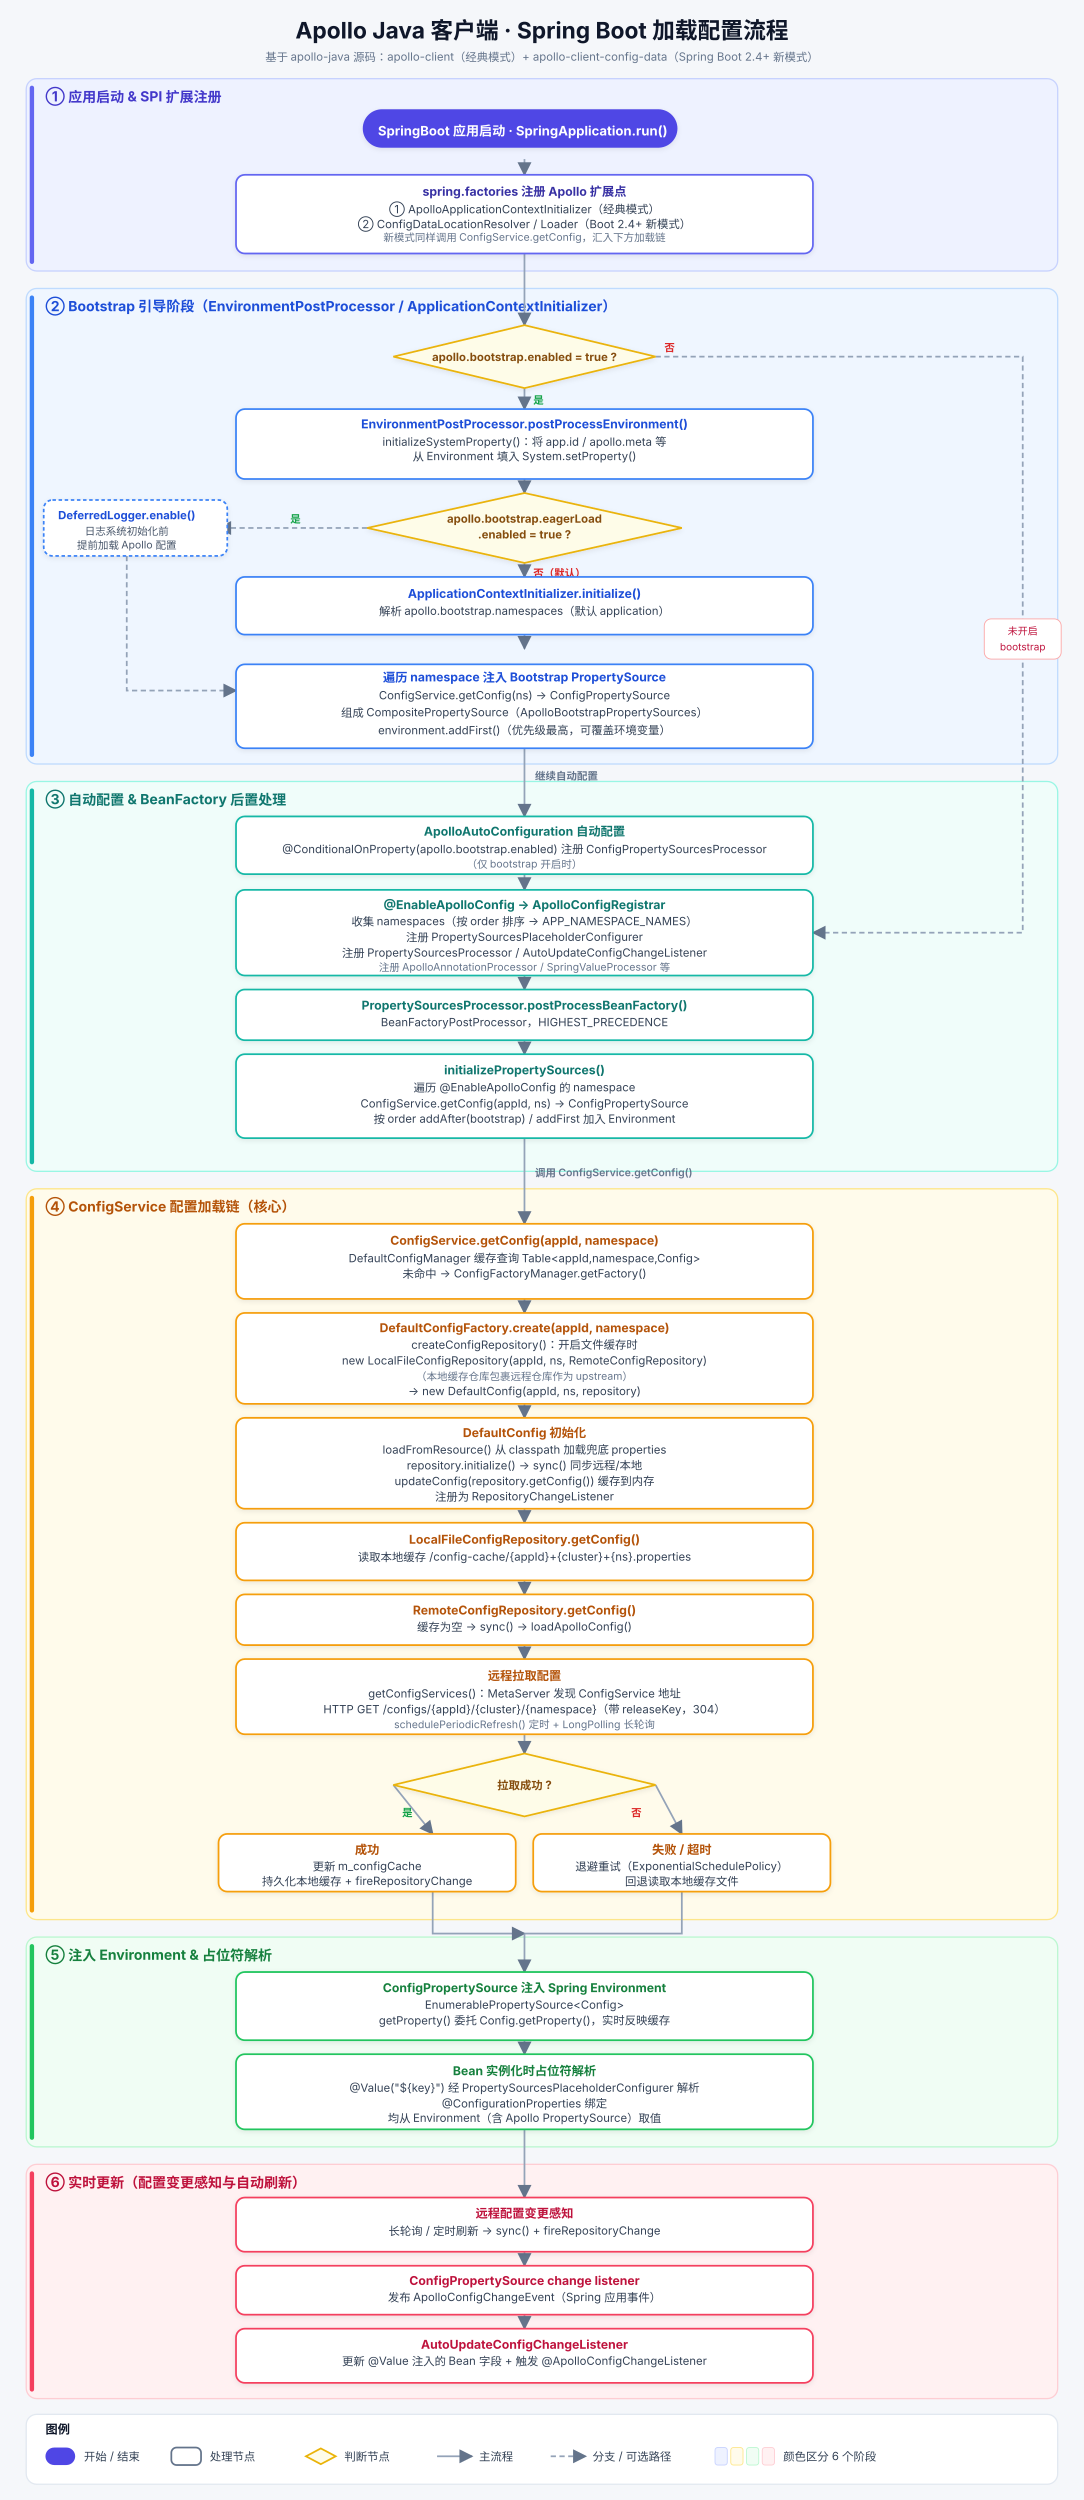
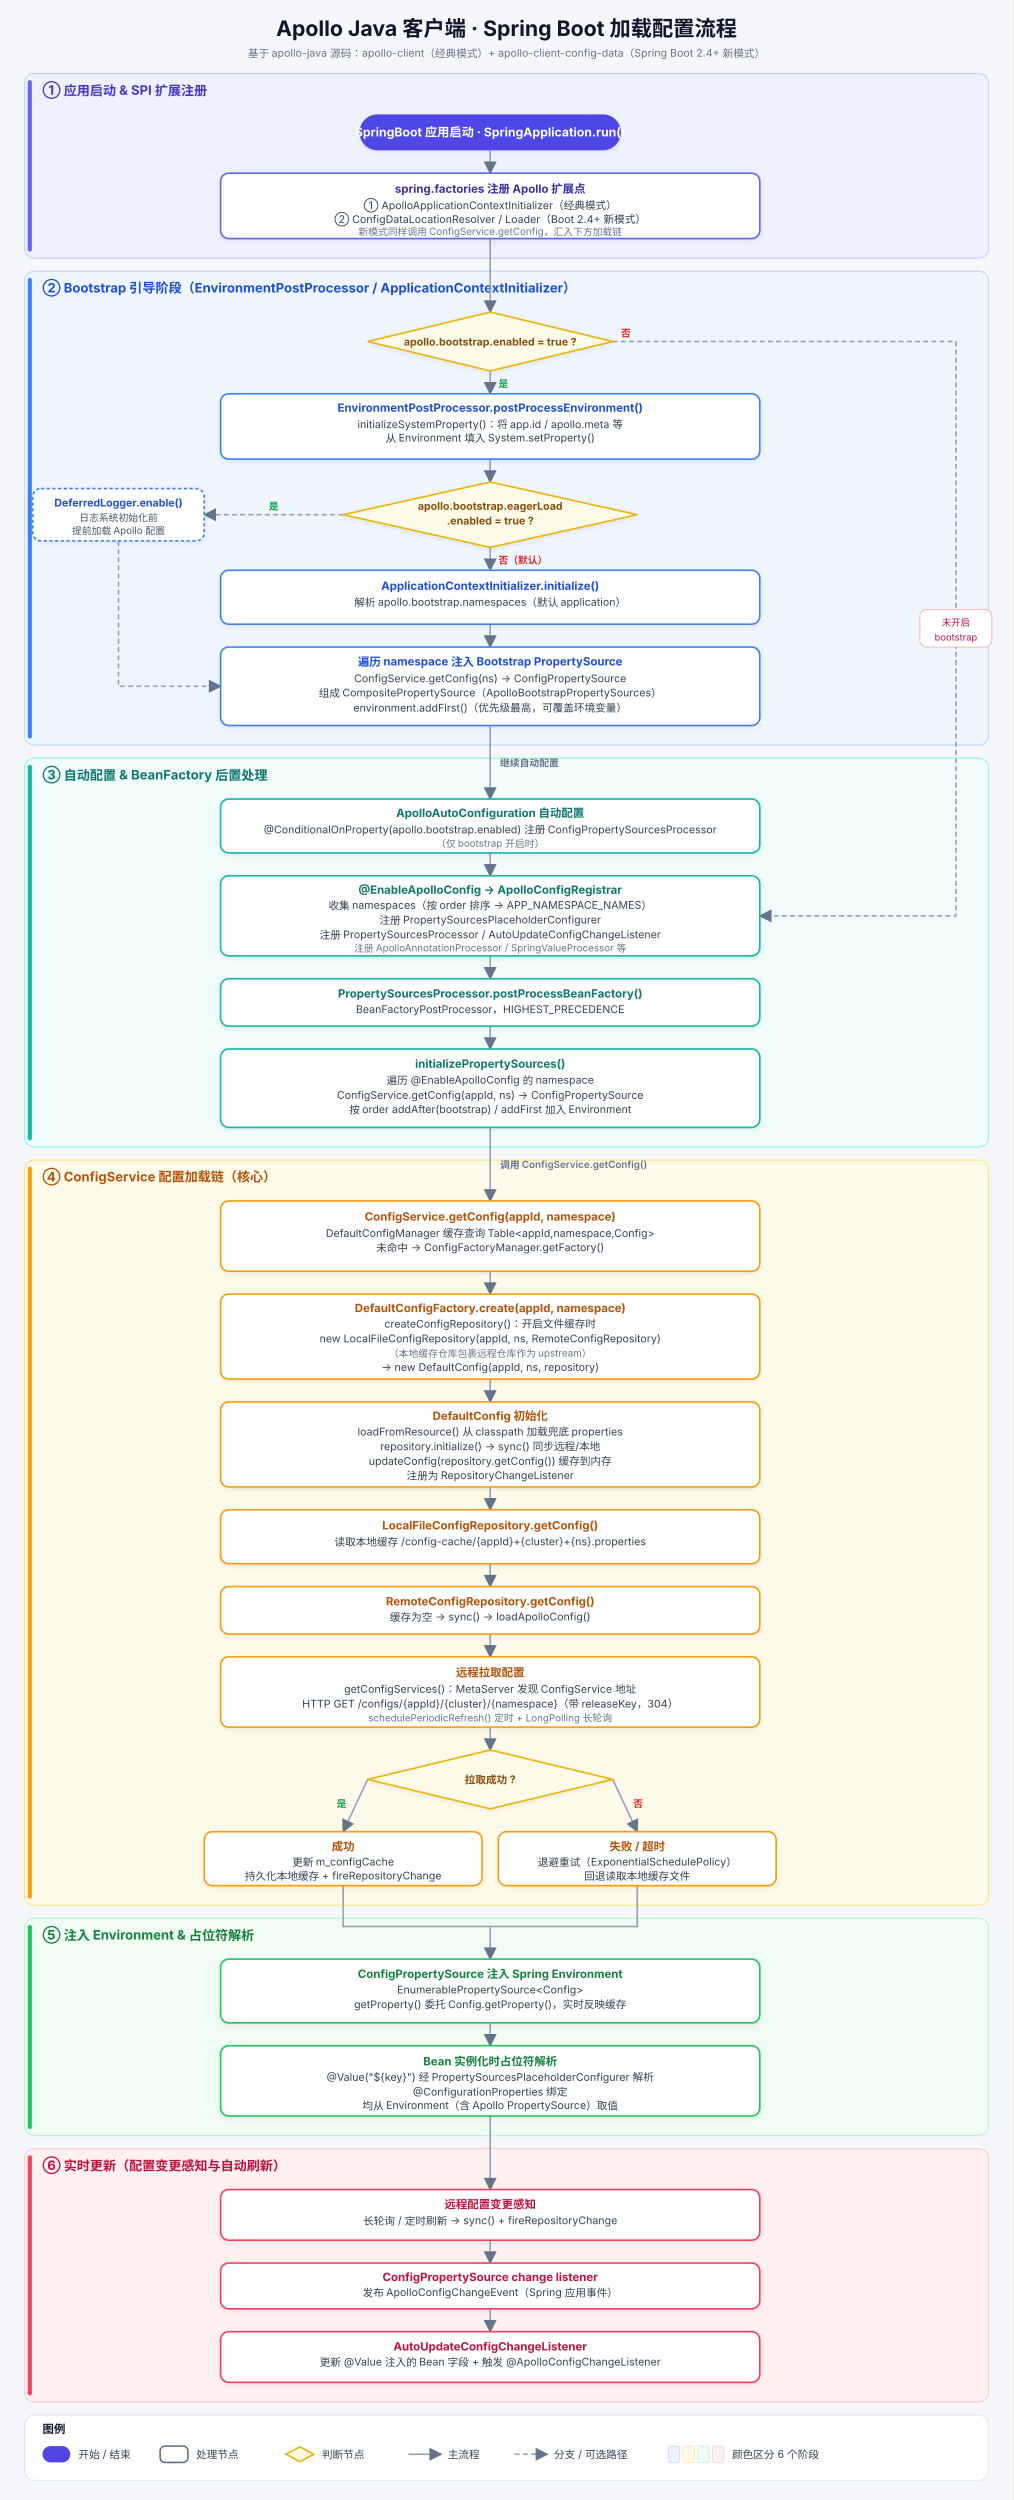
- <svg xmlns="http://www.w3.org/2000/svg" width="1240" height="2860" viewBox="0 0 1240 2860" font-family="ui-sans-serif, system-ui, -apple-system, 'PingFang SC', 'Microsoft YaHei', sans-serif">
+ <svg xmlns="http://www.w3.org/2000/svg" width="1240" height="3060" viewBox="0 0 1240 3060" font-family="ui-sans-serif, system-ui, -apple-system, 'PingFang SC', 'Microsoft YaHei', sans-serif">
  <defs>
    <marker id="arrow" viewBox="0 0 10 10" refX="9" refY="5" markerWidth="8" markerHeight="8" orient="auto-start-reverse">
      <path d="M0,0 L10,5 L0,10 z" fill="#64748b" />
    </marker>
    <filter id="shadow" x="-10%" y="-10%" width="120%" height="130%">
      <feDropShadow dx="0" dy="2" stdDeviation="3" flood-color="#0f172a" flood-opacity="0.08" />
    </filter>
  </defs>
-   <rect x="0" y="0" width="1240" height="2860" fill="#f5f7fa" />
+   <rect x="0" y="0" width="1240" height="3060" fill="#f5f7fa" />
  <text x="620" y="44" text-anchor="middle" font-size="26" font-weight="700" fill="#0f172a">Apollo Java 客户端 · Spring Boot 加载配置流程</text>
  <text x="620" y="70" text-anchor="middle" font-size="13" fill="#64748b">基于 apollo-java 源码：apollo-client（经典模式）+ apollo-client-config-data（Spring Boot 2.4+ 新模式）</text>
-   <rect x="30" y="90" width="1180" height="220" rx="12" fill="#eef2ff" stroke="#c7d2fe" stroke-width="1.5" />
-   <rect x="34" y="98" width="5" height="204" rx="2.5" fill="#6366f1" />
+   <rect x="30" y="90" width="1180" height="226" rx="12" fill="#eef2ff" stroke="#c7d2fe" stroke-width="1.5" />
+   <rect x="34" y="98" width="5" height="210" rx="2.5" fill="#6366f1" />
  <text x="52" y="116" font-size="16" font-weight="700" fill="#4338ca">① 应用启动 &amp; SPI 扩展注册</text>
-   <rect x="30" y="330" width="1180" height="544" rx="12" fill="#eff6ff" stroke="#bfdbfe" stroke-width="1.5" />
-   <rect x="34" y="338" width="5" height="528" rx="2.5" fill="#3b82f6" />
-   <text x="52" y="356" font-size="16" font-weight="700" fill="#1d4ed8">② Bootstrap 引导阶段（EnvironmentPostProcessor / ApplicationContextInitializer）</text>
-   <rect x="30" y="894" width="1180" height="446" rx="12" fill="#f0fdfa" stroke="#99f6e4" stroke-width="1.5" />
-   <rect x="34" y="902" width="5" height="430" rx="2.5" fill="#14b8a6" />
-   <text x="52" y="920" font-size="16" font-weight="700" fill="#0f766e">③ 自动配置 &amp; BeanFactory 后置处理</text>
-   <rect x="30" y="1360" width="1180" height="836" rx="12" fill="#fffbeb" stroke="#fde68a" stroke-width="1.5" />
-   <rect x="34" y="1368" width="5" height="820" rx="2.5" fill="#f59e0b" />
-   <text x="52" y="1386" font-size="16" font-weight="700" fill="#b45309">④ ConfigService 配置加载链（核心）</text>
-   <rect x="30" y="2216" width="1180" height="240" rx="12" fill="#f0fdf4" stroke="#bbf7d0" stroke-width="1.5" />
-   <rect x="34" y="2224" width="5" height="224" rx="2.5" fill="#22c55e" />
-   <text x="52" y="2242" font-size="16" font-weight="700" fill="#15803d">⑤ 注入 Environment &amp; 占位符解析</text>
-   <rect x="30" y="2476" width="1180" height="268" rx="12" fill="#fff1f2" stroke="#fecdd3" stroke-width="1.5" />
-   <rect x="34" y="2484" width="5" height="252" rx="2.5" fill="#f43f5e" />
-   <text x="52" y="2502" font-size="16" font-weight="700" fill="#be123c">⑥ 实时更新（配置变更感知与自动刷新）</text>
+   <rect x="30" y="332" width="1180" height="580" rx="12" fill="#eff6ff" stroke="#bfdbfe" stroke-width="1.5" />
+   <rect x="34" y="340" width="5" height="564" rx="2.5" fill="#3b82f6" />
+   <text x="52" y="358" font-size="16" font-weight="700" fill="#1d4ed8">② Bootstrap 引导阶段（EnvironmentPostProcessor / ApplicationContextInitializer）</text>
+   <rect x="30" y="928" width="1180" height="476" rx="12" fill="#f0fdfa" stroke="#99f6e4" stroke-width="1.5" />
+   <rect x="34" y="936" width="5" height="460" rx="2.5" fill="#14b8a6" />
+   <text x="52" y="954" font-size="16" font-weight="700" fill="#0f766e">③ 自动配置 &amp; BeanFactory 后置处理</text>
+   <rect x="30" y="1420" width="1180" height="912" rx="12" fill="#fffbeb" stroke="#fde68a" stroke-width="1.5" />
+   <rect x="34" y="1428" width="5" height="896" rx="2.5" fill="#f59e0b" />
+   <text x="52" y="1446" font-size="16" font-weight="700" fill="#b45309">④ ConfigService 配置加载链（核心）</text>
+   <rect x="30" y="2348" width="1180" height="266" rx="12" fill="#f0fdf4" stroke="#bbf7d0" stroke-width="1.5" />
+   <rect x="34" y="2356" width="5" height="250" rx="2.5" fill="#22c55e" />
+   <text x="52" y="2374" font-size="16" font-weight="700" fill="#15803d">⑤ 注入 Environment &amp; 占位符解析</text>
+   <rect x="30" y="2630" width="1180" height="310" rx="12" fill="#fff1f2" stroke="#fecdd3" stroke-width="1.5" />
+   <rect x="34" y="2638" width="5" height="294" rx="2.5" fill="#f43f5e" />
+   <text x="52" y="2656" font-size="16" font-weight="700" fill="#be123c">⑥ 实时更新（配置变更感知与自动刷新）</text>
  <g stroke="#94a3b8" stroke-width="2" fill="none">
-     <line x1="600" y1="182" x2="600" y2="200" marker-end="url(#arrow)" />
-     <line x1="600" y1="280" x2="600" y2="372" marker-end="url(#arrow)" />
-     <line x1="600" y1="444" x2="600" y2="468" marker-end="url(#arrow)" />
-     <line x1="600" y1="548" x2="600" y2="564" marker-end="url(#arrow)" />
-     <line x1="600" y1="644" x2="600" y2="660" marker-end="url(#arrow)" />
-     <line x1="600" y1="726" x2="600" y2="742" marker-end="url(#arrow)" />
-     <line x1="600" y1="838" x2="600" y2="934" marker-end="url(#arrow)" />
-     <line x1="600" y1="1000" x2="600" y2="1018" marker-end="url(#arrow)" />
-     <line x1="600" y1="1116" x2="600" y2="1132" marker-end="url(#arrow)" />
-     <line x1="600" y1="1190" x2="600" y2="1206" marker-end="url(#arrow)" />
-     <line x1="600" y1="1302" x2="600" y2="1400" marker-end="url(#arrow)" />
-     <line x1="600" y1="1486" x2="600" y2="1502" marker-end="url(#arrow)" />
-     <line x1="600" y1="1606" x2="600" y2="1622" marker-end="url(#arrow)" />
-     <line x1="600" y1="1726" x2="600" y2="1742" marker-end="url(#arrow)" />
-     <line x1="600" y1="1808" x2="600" y2="1824" marker-end="url(#arrow)" />
-     <line x1="600" y1="1882" x2="600" y2="1898" marker-end="url(#arrow)" />
-     <line x1="600" y1="1984" x2="600" y2="2006" marker-end="url(#arrow)" />
-     <line x1="450" y1="2042" x2="495" y2="2098" marker-end="url(#arrow)" />
-     <line x1="750" y1="2042" x2="780" y2="2098" marker-end="url(#arrow)" />
-     <path d="M495,2164 L495,2212 L600,2212" marker-end="url(#arrow)" />
-     <path d="M780,2164 L780,2212 L600,2212" />
-     <line x1="600" y1="2212" x2="600" y2="2256" marker-end="url(#arrow)" />
-     <line x1="600" y1="2334" x2="600" y2="2350" marker-end="url(#arrow)" />
-     <line x1="600" y1="2436" x2="600" y2="2514" marker-end="url(#arrow)" />
-     <line x1="600" y1="2576" x2="600" y2="2592" marker-end="url(#arrow)" />
-     <line x1="600" y1="2648" x2="600" y2="2664" marker-end="url(#arrow)" />
+     <line x1="600" y1="184" x2="600" y2="212" marker-end="url(#arrow)" />
+     <line x1="600" y1="292" x2="600" y2="382" marker-end="url(#arrow)" />
+     <line x1="600" y1="454" x2="600" y2="482" marker-end="url(#arrow)" />
+     <line x1="600" y1="562" x2="600" y2="590" marker-end="url(#arrow)" />
+     <line x1="600" y1="670" x2="600" y2="698" marker-end="url(#arrow)" />
+     <line x1="600" y1="764" x2="600" y2="792" marker-end="url(#arrow)" />
+     <line x1="600" y1="888" x2="600" y2="978" marker-end="url(#arrow)" />
+     <line x1="600" y1="1044" x2="600" y2="1072" marker-end="url(#arrow)" />
+     <line x1="600" y1="1170" x2="600" y2="1198" marker-end="url(#arrow)" />
+     <line x1="600" y1="1256" x2="600" y2="1284" marker-end="url(#arrow)" />
+     <line x1="600" y1="1380" x2="600" y2="1470" marker-end="url(#arrow)" />
+     <line x1="600" y1="1556" x2="600" y2="1584" marker-end="url(#arrow)" />
+     <line x1="600" y1="1688" x2="600" y2="1716" marker-end="url(#arrow)" />
+     <line x1="600" y1="1820" x2="600" y2="1848" marker-end="url(#arrow)" />
+     <line x1="600" y1="1914" x2="600" y2="1942" marker-end="url(#arrow)" />
+     <line x1="600" y1="2000" x2="600" y2="2028" marker-end="url(#arrow)" />
+     <line x1="600" y1="2114" x2="600" y2="2142" marker-end="url(#arrow)" />
+     <line x1="450" y1="2178" x2="420" y2="2242" marker-end="url(#arrow)" />
+     <line x1="750" y1="2178" x2="780" y2="2242" marker-end="url(#arrow)" />
+     <path d="M420,2308 L420,2358 L600,2358" />
+     <path d="M780,2308 L780,2358 L600,2358" />
+     <line x1="600" y1="2358" x2="600" y2="2398" marker-end="url(#arrow)" />
+     <line x1="600" y1="2476" x2="600" y2="2504" marker-end="url(#arrow)" />
+     <line x1="600" y1="2590" x2="600" y2="2680" marker-end="url(#arrow)" />
+     <line x1="600" y1="2742" x2="600" y2="2770" marker-end="url(#arrow)" />
+     <line x1="600" y1="2826" x2="600" y2="2854" marker-end="url(#arrow)" />
  </g>
  <g stroke="#94a3b8" stroke-width="2" fill="none" stroke-dasharray="6 4">
-     <path d="M750,408 L1170,408 L1170,1067 L930,1067" marker-end="url(#arrow)" />
-     <line x1="420" y1="604" x2="250" y2="604" marker-end="url(#arrow)" />
-     <path d="M145,636 L145,790 L270,790" marker-end="url(#arrow)" />
+     <path d="M750,418 L1170,418 L1170,1121 L930,1121" marker-end="url(#arrow)" />
+     <line x1="420" y1="630" x2="250" y2="630" marker-end="url(#arrow)" />
+     <path d="M145,662 L145,840 L270,840" marker-end="url(#arrow)" />
  </g>
  <g font-size="12" font-weight="700">
-     <text x="610" y="462" fill="#16a34a">是</text>
-     <text x="610" y="660" fill="#dc2626">否（默认）</text>
-     <text x="460" y="2078" fill="#16a34a">是</text>
-     <text x="722" y="2078" fill="#dc2626">否</text>
-     <text x="760" y="402" fill="#dc2626">否</text>
-     <text x="338" y="598" text-anchor="middle" fill="#16a34a">是</text>
-     <text x="612" y="892" fill="#64748b" font-weight="600">继续自动配置</text>
-     <text x="612" y="1346" fill="#64748b" font-weight="600">调用 ConfigService.getConfig()</text>
+     <text x="610" y="474" fill="#16a34a">是</text>
+     <text x="610" y="690" fill="#dc2626">否（默认）</text>
+     <text x="412" y="2212" fill="#16a34a">是</text>
+     <text x="775" y="2212" fill="#dc2626">否</text>
+     <text x="760" y="412" fill="#dc2626">否</text>
+     <text x="335" y="624" text-anchor="middle" fill="#16a34a">是</text>
+     <text x="612" y="938" fill="#64748b" font-weight="600">继续自动配置</text>
+     <text x="612" y="1430" fill="#64748b" font-weight="600">调用 ConfigService.getConfig()</text>
  </g>
-   <rect x="1126" y="708" width="88" height="46" rx="8" fill="#ffffff" stroke="#fca5a5" />
-   <text x="1170" y="726" text-anchor="middle" font-size="11.5" fill="#be123c">未开启</text>
-   <text x="1170" y="744" text-anchor="middle" font-size="11.5" fill="#be123c">bootstrap</text>
-   <rect x="415" y="125" width="360" height="44" rx="22" fill="#4f46e5" filter="url(#shadow)" />
-   <text x="598" y="155" text-anchor="middle" font-size="15" font-weight="700" fill="#ffffff">SpringBoot 应用启动 · SpringApplication.run()</text>
-   <rect x="270" y="200" width="660" height="90" rx="10" fill="#ffffff" stroke="#6366f1" stroke-width="2" filter="url(#shadow)" />
-   <text x="600" y="224" text-anchor="middle" font-size="14" font-weight="700" fill="#3730a3">spring.factories 注册 Apollo 扩展点</text>
-   <text x="600" y="244" text-anchor="middle" font-size="13" fill="#334155">① ApolloApplicationContextInitializer（经典模式）</text>
-   <text x="600" y="261" text-anchor="middle" font-size="13" fill="#334155">② ConfigDataLocationResolver / Loader（Boot 2.4+ 新模式）</text>
-   <text x="600" y="276" text-anchor="middle" font-size="12" fill="#64748b">新模式同样调用 ConfigService.getConfig，汇入下方加载链</text>
-   <polygon points="600,372 750,408 600,444 450,408" fill="#fefce8" stroke="#eab308" stroke-width="2" filter="url(#shadow)" />
-   <text x="600" y="413" text-anchor="middle" font-size="13" font-weight="700" fill="#854d0e">apollo.bootstrap.enabled = true ?</text>
-   <rect x="270" y="468" width="660" height="80" rx="10" fill="#ffffff" stroke="#3b82f6" stroke-width="2" filter="url(#shadow)" />
-   <text x="600" y="490" text-anchor="middle" font-size="14" font-weight="700" fill="#1d4ed8">EnvironmentPostProcessor.postProcessEnvironment()</text>
-   <text x="600" y="510" text-anchor="middle" font-size="13" fill="#334155">initializeSystemProperty()：将 app.id / apollo.meta 等</text>
-   <text x="600" y="527" text-anchor="middle" font-size="13" fill="#334155">从 Environment 填入 System.setProperty()</text>
-   <polygon points="600,564 780,604 600,644 420,604" fill="#fefce8" stroke="#eab308" stroke-width="2" filter="url(#shadow)" />
-   <text x="600" y="598" text-anchor="middle" font-size="13" font-weight="700" fill="#854d0e">apollo.bootstrap.eagerLoad</text>
-   <text x="600" y="616" text-anchor="middle" font-size="13" font-weight="700" fill="#854d0e">.enabled = true ?</text>
-   <rect x="50" y="572" width="210" height="64" rx="10" fill="#ffffff" stroke="#3b82f6" stroke-width="2" stroke-dasharray="4 3" filter="url(#shadow)" />
-   <text x="145" y="594" text-anchor="middle" font-size="13" font-weight="700" fill="#1d4ed8">DeferredLogger.enable()</text>
-   <text x="145" y="612" text-anchor="middle" font-size="12" fill="#475569">日志系统初始化前</text>
-   <text x="145" y="628" text-anchor="middle" font-size="12" fill="#475569">提前加载 Apollo 配置</text>
-   <rect x="270" y="660" width="660" height="66" rx="10" fill="#ffffff" stroke="#3b82f6" stroke-width="2" filter="url(#shadow)" />
-   <text x="600" y="684" text-anchor="middle" font-size="14" font-weight="700" fill="#1d4ed8">ApplicationContextInitializer.initialize()</text>
-   <text x="600" y="704" text-anchor="middle" font-size="13" fill="#334155">解析 apollo.bootstrap.namespaces（默认 application）</text>
-   <rect x="270" y="760" width="660" height="96" rx="10" fill="#ffffff" stroke="#3b82f6" stroke-width="2" filter="url(#shadow)" />
-   <text x="600" y="780" text-anchor="middle" font-size="14" font-weight="700" fill="#1d4ed8">遍历 namespace 注入 Bootstrap PropertySource</text>
-   <text x="600" y="800" text-anchor="middle" font-size="13" fill="#334155">ConfigService.getConfig(ns) -&gt; ConfigPropertySource</text>
-   <text x="600" y="820" text-anchor="middle" font-size="13" fill="#334155">组成 CompositePropertySource（ApolloBootstrapPropertySources）</text>
-   <text x="600" y="840" text-anchor="middle" font-size="13" fill="#334155">environment.addFirst()（优先级最高，可覆盖环境变量）</text>
-   <rect x="270" y="934" width="660" height="66" rx="10" fill="#ffffff" stroke="#14b8a6" stroke-width="2" filter="url(#shadow)" />
-   <text x="600" y="956" text-anchor="middle" font-size="14" font-weight="700" fill="#0f766e">ApolloAutoConfiguration 自动配置</text>
-   <text x="600" y="976" text-anchor="middle" font-size="13" fill="#334155">@ConditionalOnProperty(apollo.bootstrap.enabled) 注册 ConfigPropertySourcesProcessor</text>
-   <text x="600" y="993" text-anchor="middle" font-size="12" fill="#64748b">（仅 bootstrap 开启时）</text>
-   <rect x="270" y="1018" width="660" height="98" rx="10" fill="#ffffff" stroke="#14b8a6" stroke-width="2" filter="url(#shadow)" />
-   <text x="600" y="1040" text-anchor="middle" font-size="14" font-weight="700" fill="#0f766e">@EnableApolloConfig -&gt; ApolloConfigRegistrar</text>
-   <text x="600" y="1059" text-anchor="middle" font-size="13" fill="#334155">收集 namespaces（按 order 排序 -&gt; APP_NAMESPACE_NAMES）</text>
-   <text x="600" y="1077" text-anchor="middle" font-size="13" fill="#334155">注册 PropertySourcesPlaceholderConfigurer</text>
-   <text x="600" y="1095" text-anchor="middle" font-size="13" fill="#334155">注册 PropertySourcesProcessor / AutoUpdateConfigChangeListener</text>
-   <text x="600" y="1111" text-anchor="middle" font-size="12" fill="#64748b">注册 ApolloAnnotationProcessor / SpringValueProcessor 等</text>
-   <rect x="270" y="1132" width="660" height="58" rx="10" fill="#ffffff" stroke="#14b8a6" stroke-width="2" filter="url(#shadow)" />
-   <text x="600" y="1155" text-anchor="middle" font-size="14" font-weight="700" fill="#0f766e">PropertySourcesProcessor.postProcessBeanFactory()</text>
-   <text x="600" y="1174" text-anchor="middle" font-size="13" fill="#334155">BeanFactoryPostProcessor，HIGHEST_PRECEDENCE</text>
-   <rect x="270" y="1206" width="660" height="96" rx="10" fill="#ffffff" stroke="#14b8a6" stroke-width="2" filter="url(#shadow)" />
-   <text x="600" y="1229" text-anchor="middle" font-size="14" font-weight="700" fill="#0f766e">initializePropertySources()</text>
-   <text x="600" y="1249" text-anchor="middle" font-size="13" fill="#334155">遍历 @EnableApolloConfig 的 namespace</text>
-   <text x="600" y="1267" text-anchor="middle" font-size="13" fill="#334155">ConfigService.getConfig(appId, ns) -&gt; ConfigPropertySource</text>
-   <text x="600" y="1285" text-anchor="middle" font-size="13" fill="#334155">按 order addAfter(bootstrap) / addFirst 加入 Environment</text>
-   <rect x="270" y="1400" width="660" height="86" rx="10" fill="#ffffff" stroke="#f59e0b" stroke-width="2" filter="url(#shadow)" />
-   <text x="600" y="1424" text-anchor="middle" font-size="14" font-weight="700" fill="#b45309">ConfigService.getConfig(appId, namespace)</text>
-   <text x="600" y="1444" text-anchor="middle" font-size="13" fill="#334155">DefaultConfigManager 缓存查询 Table&lt;appId,namespace,Config&gt;</text>
-   <text x="600" y="1462" text-anchor="middle" font-size="13" fill="#334155">未命中 -&gt; ConfigFactoryManager.getFactory()</text>
-   <rect x="270" y="1502" width="660" height="104" rx="10" fill="#ffffff" stroke="#f59e0b" stroke-width="2" filter="url(#shadow)" />
-   <text x="600" y="1524" text-anchor="middle" font-size="14" font-weight="700" fill="#b45309">DefaultConfigFactory.create(appId, namespace)</text>
-   <text x="600" y="1543" text-anchor="middle" font-size="13" fill="#334155">createConfigRepository()：开启文件缓存时</text>
-   <text x="600" y="1561" text-anchor="middle" font-size="13" fill="#334155">new LocalFileConfigRepository(appId, ns, RemoteConfigRepository)</text>
-   <text x="600" y="1579" text-anchor="middle" font-size="12" fill="#64748b">（本地缓存仓库包裹远程仓库作为 upstream）</text>
-   <text x="600" y="1596" text-anchor="middle" font-size="13" fill="#334155">-&gt; new DefaultConfig(appId, ns, repository)</text>
-   <rect x="270" y="1622" width="660" height="104" rx="10" fill="#ffffff" stroke="#f59e0b" stroke-width="2" filter="url(#shadow)" />
-   <text x="600" y="1644" text-anchor="middle" font-size="14" font-weight="700" fill="#b45309">DefaultConfig 初始化</text>
-   <text x="600" y="1663" text-anchor="middle" font-size="13" fill="#334155">loadFromResource() 从 classpath 加载兜底 properties</text>
-   <text x="600" y="1681" text-anchor="middle" font-size="13" fill="#334155">repository.initialize() -&gt; sync() 同步远程/本地</text>
-   <text x="600" y="1699" text-anchor="middle" font-size="13" fill="#334155">updateConfig(repository.getConfig()) 缓存到内存</text>
-   <text x="600" y="1717" text-anchor="middle" font-size="13" fill="#334155">注册为 RepositoryChangeListener</text>
-   <rect x="270" y="1742" width="660" height="66" rx="10" fill="#ffffff" stroke="#f59e0b" stroke-width="2" filter="url(#shadow)" />
-   <text x="600" y="1766" text-anchor="middle" font-size="14" font-weight="700" fill="#b45309">LocalFileConfigRepository.getConfig()</text>
-   <text x="600" y="1786" text-anchor="middle" font-size="13" fill="#334155">读取本地缓存 /config-cache/{appId}+{cluster}+{ns}.properties</text>
-   <rect x="270" y="1824" width="660" height="58" rx="10" fill="#ffffff" stroke="#f59e0b" stroke-width="2" filter="url(#shadow)" />
-   <text x="600" y="1847" text-anchor="middle" font-size="14" font-weight="700" fill="#b45309">RemoteConfigRepository.getConfig()</text>
-   <text x="600" y="1866" text-anchor="middle" font-size="13" fill="#334155">缓存为空 -&gt; sync() -&gt; loadApolloConfig()</text>
-   <rect x="270" y="1898" width="660" height="86" rx="10" fill="#ffffff" stroke="#f59e0b" stroke-width="2" filter="url(#shadow)" />
-   <text x="600" y="1922" text-anchor="middle" font-size="14" font-weight="700" fill="#b45309">远程拉取配置</text>
-   <text x="600" y="1942" text-anchor="middle" font-size="13" fill="#334155">getConfigServices()：MetaServer 发现 ConfigService 地址</text>
-   <text x="600" y="1960" text-anchor="middle" font-size="13" fill="#334155">HTTP GET /configs/{appId}/{cluster}/{namespace}（带 releaseKey，304）</text>
-   <text x="600" y="1977" text-anchor="middle" font-size="12" fill="#64748b">schedulePeriodicRefresh() 定时 + LongPolling 长轮询</text>
-   <polygon points="600,2006 750,2042 600,2078 450,2042" fill="#fefce8" stroke="#eab308" stroke-width="2" filter="url(#shadow)" />
-   <text x="600" y="2047" text-anchor="middle" font-size="13" font-weight="700" fill="#854d0e">拉取成功 ?</text>
-   <rect x="250" y="2098" width="340" height="66" rx="10" fill="#ffffff" stroke="#f59e0b" stroke-width="2" filter="url(#shadow)" />
-   <text x="420" y="2121" text-anchor="middle" font-size="14" font-weight="700" fill="#b45309">成功</text>
-   <text x="420" y="2140" text-anchor="middle" font-size="13" fill="#334155">更新 m_configCache</text>
-   <text x="420" y="2157" text-anchor="middle" font-size="13" fill="#334155">持久化本地缓存 + fireRepositoryChange</text>
-   <rect x="610" y="2098" width="340" height="66" rx="10" fill="#ffffff" stroke="#f59e0b" stroke-width="2" filter="url(#shadow)" />
-   <text x="780" y="2121" text-anchor="middle" font-size="14" font-weight="700" fill="#b45309">失败 / 超时</text>
-   <text x="780" y="2140" text-anchor="middle" font-size="13" fill="#334155">退避重试（ExponentialSchedulePolicy）</text>
-   <text x="780" y="2157" text-anchor="middle" font-size="13" fill="#334155">回退读取本地缓存文件</text>
-   <rect x="270" y="2256" width="660" height="78" rx="10" fill="#ffffff" stroke="#22c55e" stroke-width="2" filter="url(#shadow)" />
-   <text x="600" y="2279" text-anchor="middle" font-size="14" font-weight="700" fill="#15803d">ConfigPropertySource 注入 Spring Environment</text>
-   <text x="600" y="2298" text-anchor="middle" font-size="13" fill="#334155">EnumerablePropertySource&lt;Config&gt;</text>
-   <text x="600" y="2316" text-anchor="middle" font-size="13" fill="#334155">getProperty() 委托 Config.getProperty()，实时反映缓存</text>
-   <rect x="270" y="2350" width="660" height="86" rx="10" fill="#ffffff" stroke="#22c55e" stroke-width="2" filter="url(#shadow)" />
-   <text x="600" y="2374" text-anchor="middle" font-size="14" font-weight="700" fill="#15803d">Bean 实例化时占位符解析</text>
-   <text x="600" y="2393" text-anchor="middle" font-size="13" fill="#334155">@Value("${key}") 经 PropertySourcesPlaceholderConfigurer 解析</text>
-   <text x="600" y="2411" text-anchor="middle" font-size="13" fill="#334155">@ConfigurationProperties 绑定</text>
-   <text x="600" y="2428" text-anchor="middle" font-size="13" fill="#334155">均从 Environment（含 Apollo PropertySource）取值</text>
-   <rect x="270" y="2514" width="660" height="62" rx="10" fill="#ffffff" stroke="#f43f5e" stroke-width="2" filter="url(#shadow)" />
-   <text x="600" y="2537" text-anchor="middle" font-size="14" font-weight="700" fill="#be123c">远程配置变更感知</text>
-   <text x="600" y="2557" text-anchor="middle" font-size="13" fill="#334155">长轮询 / 定时刷新 -&gt; sync() + fireRepositoryChange</text>
-   <rect x="270" y="2592" width="660" height="56" rx="10" fill="#ffffff" stroke="#f43f5e" stroke-width="2" filter="url(#shadow)" />
-   <text x="600" y="2614" text-anchor="middle" font-size="14" font-weight="700" fill="#be123c">ConfigPropertySource change listener</text>
-   <text x="600" y="2633" text-anchor="middle" font-size="13" fill="#334155">发布 ApolloConfigChangeEvent（Spring 应用事件）</text>
-   <rect x="270" y="2664" width="660" height="62" rx="10" fill="#ffffff" stroke="#f43f5e" stroke-width="2" filter="url(#shadow)" />
-   <text x="600" y="2687" text-anchor="middle" font-size="14" font-weight="700" fill="#be123c">AutoUpdateConfigChangeListener</text>
-   <text x="600" y="2706" text-anchor="middle" font-size="13" fill="#334155">更新 @Value 注入的 Bean 字段 + 触发 @ApolloConfigChangeListener</text>
-   <rect x="30" y="2762" width="1180" height="80" rx="12" fill="#ffffff" stroke="#e2e8f0" stroke-width="1.5" />
-   <text x="52" y="2784" font-size="14" font-weight="700" fill="#0f172a">图例</text>
+   <rect x="1126" y="746" width="88" height="46" rx="8" fill="#ffffff" stroke="#fca5a5" />
+   <text x="1170" y="766" text-anchor="middle" font-size="11.5" fill="#be123c">未开启</text>
+   <text x="1170" y="784" text-anchor="middle" font-size="11.5" fill="#be123c">bootstrap</text>
+   <rect x="440" y="140" width="320" height="44" rx="22" fill="#4f46e5" filter="url(#shadow)" />
+   <text x="600" y="167" text-anchor="middle" font-size="15" font-weight="700" fill="#ffffff">SpringBoot 应用启动 · SpringApplication.run()</text>
+   <rect x="270" y="212" width="660" height="80" rx="10" fill="#ffffff" stroke="#6366f1" stroke-width="2" filter="url(#shadow)" />
+   <text x="600" y="236" text-anchor="middle" font-size="14" font-weight="700" fill="#3730a3">spring.factories 注册 Apollo 扩展点</text>
+   <text x="600" y="256" text-anchor="middle" font-size="13" fill="#334155">① ApolloApplicationContextInitializer（经典模式）</text>
+   <text x="600" y="273" text-anchor="middle" font-size="13" fill="#334155">② ConfigDataLocationResolver / Loader（Boot 2.4+ 新模式）</text>
+   <text x="600" y="288" text-anchor="middle" font-size="12" fill="#64748b">新模式同样调用 ConfigService.getConfig，汇入下方加载链</text>
+   <polygon points="600,382 750,418 600,454 450,418" fill="#fefce8" stroke="#eab308" stroke-width="2" filter="url(#shadow)" />
+   <text x="600" y="423" text-anchor="middle" font-size="13" font-weight="700" fill="#854d0e">apollo.bootstrap.enabled = true ?</text>
+   <rect x="270" y="482" width="660" height="80" rx="10" fill="#ffffff" stroke="#3b82f6" stroke-width="2" filter="url(#shadow)" />
+   <text x="600" y="504" text-anchor="middle" font-size="14" font-weight="700" fill="#1d4ed8">EnvironmentPostProcessor.postProcessEnvironment()</text>
+   <text x="600" y="524" text-anchor="middle" font-size="13" fill="#334155">initializeSystemProperty()：将 app.id / apollo.meta 等</text>
+   <text x="600" y="541" text-anchor="middle" font-size="13" fill="#334155">从 Environment 填入 System.setProperty()</text>
+   <polygon points="600,590 780,630 600,670 420,630" fill="#fefce8" stroke="#eab308" stroke-width="2" filter="url(#shadow)" />
+   <text x="600" y="624" text-anchor="middle" font-size="13" font-weight="700" fill="#854d0e">apollo.bootstrap.eagerLoad</text>
+   <text x="600" y="642" text-anchor="middle" font-size="13" font-weight="700" fill="#854d0e">.enabled = true ?</text>
+   <rect x="40" y="598" width="210" height="64" rx="10" fill="#ffffff" stroke="#3b82f6" stroke-width="2" stroke-dasharray="4 3" filter="url(#shadow)" />
+   <text x="145" y="620" text-anchor="middle" font-size="13" font-weight="700" fill="#1d4ed8">DeferredLogger.enable()</text>
+   <text x="145" y="638" text-anchor="middle" font-size="12" fill="#475569">日志系统初始化前</text>
+   <text x="145" y="654" text-anchor="middle" font-size="12" fill="#475569">提前加载 Apollo 配置</text>
+   <rect x="270" y="698" width="660" height="66" rx="10" fill="#ffffff" stroke="#3b82f6" stroke-width="2" filter="url(#shadow)" />
+   <text x="600" y="722" text-anchor="middle" font-size="14" font-weight="700" fill="#1d4ed8">ApplicationContextInitializer.initialize()</text>
+   <text x="600" y="742" text-anchor="middle" font-size="13" fill="#334155">解析 apollo.bootstrap.namespaces（默认 application）</text>
+   <rect x="270" y="792" width="660" height="96" rx="10" fill="#ffffff" stroke="#3b82f6" stroke-width="2" filter="url(#shadow)" />
+   <text x="600" y="815" text-anchor="middle" font-size="14" font-weight="700" fill="#1d4ed8">遍历 namespace 注入 Bootstrap PropertySource</text>
+   <text x="600" y="835" text-anchor="middle" font-size="13" fill="#334155">ConfigService.getConfig(ns) -&gt; ConfigPropertySource</text>
+   <text x="600" y="853" text-anchor="middle" font-size="13" fill="#334155">组成 CompositePropertySource（ApolloBootstrapPropertySources）</text>
+   <text x="600" y="871" text-anchor="middle" font-size="13" fill="#334155">environment.addFirst()（优先级最高，可覆盖环境变量）</text>
+   <rect x="270" y="978" width="660" height="66" rx="10" fill="#ffffff" stroke="#14b8a6" stroke-width="2" filter="url(#shadow)" />
+   <text x="600" y="1000" text-anchor="middle" font-size="14" font-weight="700" fill="#0f766e">ApolloAutoConfiguration 自动配置</text>
+   <text x="600" y="1020" text-anchor="middle" font-size="13" fill="#334155">@ConditionalOnProperty(apollo.bootstrap.enabled) 注册 ConfigPropertySourcesProcessor</text>
+   <text x="600" y="1037" text-anchor="middle" font-size="12" fill="#64748b">（仅 bootstrap 开启时）</text>
+   <rect x="270" y="1072" width="660" height="98" rx="10" fill="#ffffff" stroke="#14b8a6" stroke-width="2" filter="url(#shadow)" />
+   <text x="600" y="1094" text-anchor="middle" font-size="14" font-weight="700" fill="#0f766e">@EnableApolloConfig -&gt; ApolloConfigRegistrar</text>
+   <text x="600" y="1113" text-anchor="middle" font-size="13" fill="#334155">收集 namespaces（按 order 排序 -&gt; APP_NAMESPACE_NAMES）</text>
+   <text x="600" y="1131" text-anchor="middle" font-size="13" fill="#334155">注册 PropertySourcesPlaceholderConfigurer</text>
+   <text x="600" y="1149" text-anchor="middle" font-size="13" fill="#334155">注册 PropertySourcesProcessor / AutoUpdateConfigChangeListener</text>
+   <text x="600" y="1165" text-anchor="middle" font-size="12" fill="#64748b">注册 ApolloAnnotationProcessor / SpringValueProcessor 等</text>
+   <rect x="270" y="1198" width="660" height="58" rx="10" fill="#ffffff" stroke="#14b8a6" stroke-width="2" filter="url(#shadow)" />
+   <text x="600" y="1221" text-anchor="middle" font-size="14" font-weight="700" fill="#0f766e">PropertySourcesProcessor.postProcessBeanFactory()</text>
+   <text x="600" y="1240" text-anchor="middle" font-size="13" fill="#334155">BeanFactoryPostProcessor，HIGHEST_PRECEDENCE</text>
+   <rect x="270" y="1284" width="660" height="96" rx="10" fill="#ffffff" stroke="#14b8a6" stroke-width="2" filter="url(#shadow)" />
+   <text x="600" y="1307" text-anchor="middle" font-size="14" font-weight="700" fill="#0f766e">initializePropertySources()</text>
+   <text x="600" y="1327" text-anchor="middle" font-size="13" fill="#334155">遍历 @EnableApolloConfig 的 namespace</text>
+   <text x="600" y="1345" text-anchor="middle" font-size="13" fill="#334155">ConfigService.getConfig(appId, ns) -&gt; ConfigPropertySource</text>
+   <text x="600" y="1363" text-anchor="middle" font-size="13" fill="#334155">按 order addAfter(bootstrap) / addFirst 加入 Environment</text>
+   <rect x="270" y="1470" width="660" height="86" rx="10" fill="#ffffff" stroke="#f59e0b" stroke-width="2" filter="url(#shadow)" />
+   <text x="600" y="1494" text-anchor="middle" font-size="14" font-weight="700" fill="#b45309">ConfigService.getConfig(appId, namespace)</text>
+   <text x="600" y="1514" text-anchor="middle" font-size="13" fill="#334155">DefaultConfigManager 缓存查询 Table&lt;appId,namespace,Config&gt;</text>
+   <text x="600" y="1532" text-anchor="middle" font-size="13" fill="#334155">未命中 -&gt; ConfigFactoryManager.getFactory()</text>
+   <rect x="270" y="1584" width="660" height="104" rx="10" fill="#ffffff" stroke="#f59e0b" stroke-width="2" filter="url(#shadow)" />
+   <text x="600" y="1606" text-anchor="middle" font-size="14" font-weight="700" fill="#b45309">DefaultConfigFactory.create(appId, namespace)</text>
+   <text x="600" y="1625" text-anchor="middle" font-size="13" fill="#334155">createConfigRepository()：开启文件缓存时</text>
+   <text x="600" y="1643" text-anchor="middle" font-size="13" fill="#334155">new LocalFileConfigRepository(appId, ns, RemoteConfigRepository)</text>
+   <text x="600" y="1661" text-anchor="middle" font-size="12" fill="#64748b">（本地缓存仓库包裹远程仓库作为 upstream）</text>
+   <text x="600" y="1678" text-anchor="middle" font-size="13" fill="#334155">-&gt; new DefaultConfig(appId, ns, repository)</text>
+   <rect x="270" y="1716" width="660" height="104" rx="10" fill="#ffffff" stroke="#f59e0b" stroke-width="2" filter="url(#shadow)" />
+   <text x="600" y="1738" text-anchor="middle" font-size="14" font-weight="700" fill="#b45309">DefaultConfig 初始化</text>
+   <text x="600" y="1757" text-anchor="middle" font-size="13" fill="#334155">loadFromResource() 从 classpath 加载兜底 properties</text>
+   <text x="600" y="1775" text-anchor="middle" font-size="13" fill="#334155">repository.initialize() -&gt; sync() 同步远程/本地</text>
+   <text x="600" y="1793" text-anchor="middle" font-size="13" fill="#334155">updateConfig(repository.getConfig()) 缓存到内存</text>
+   <text x="600" y="1811" text-anchor="middle" font-size="13" fill="#334155">注册为 RepositoryChangeListener</text>
+   <rect x="270" y="1848" width="660" height="66" rx="10" fill="#ffffff" stroke="#f59e0b" stroke-width="2" filter="url(#shadow)" />
+   <text x="600" y="1872" text-anchor="middle" font-size="14" font-weight="700" fill="#b45309">LocalFileConfigRepository.getConfig()</text>
+   <text x="600" y="1892" text-anchor="middle" font-size="13" fill="#334155">读取本地缓存 /config-cache/{appId}+{cluster}+{ns}.properties</text>
+   <rect x="270" y="1942" width="660" height="58" rx="10" fill="#ffffff" stroke="#f59e0b" stroke-width="2" filter="url(#shadow)" />
+   <text x="600" y="1965" text-anchor="middle" font-size="14" font-weight="700" fill="#b45309">RemoteConfigRepository.getConfig()</text>
+   <text x="600" y="1984" text-anchor="middle" font-size="13" fill="#334155">缓存为空 -&gt; sync() -&gt; loadApolloConfig()</text>
+   <rect x="270" y="2028" width="660" height="86" rx="10" fill="#ffffff" stroke="#f59e0b" stroke-width="2" filter="url(#shadow)" />
+   <text x="600" y="2052" text-anchor="middle" font-size="14" font-weight="700" fill="#b45309">远程拉取配置</text>
+   <text x="600" y="2072" text-anchor="middle" font-size="13" fill="#334155">getConfigServices()：MetaServer 发现 ConfigService 地址</text>
+   <text x="600" y="2090" text-anchor="middle" font-size="13" fill="#334155">HTTP GET /configs/{appId}/{cluster}/{namespace}（带 releaseKey，304）</text>
+   <text x="600" y="2107" text-anchor="middle" font-size="12" fill="#64748b">schedulePeriodicRefresh() 定时 + LongPolling 长轮询</text>
+   <polygon points="600,2142 750,2178 600,2214 450,2178" fill="#fefce8" stroke="#eab308" stroke-width="2" filter="url(#shadow)" />
+   <text x="600" y="2183" text-anchor="middle" font-size="13" font-weight="700" fill="#854d0e">拉取成功 ?</text>
+   <rect x="250" y="2242" width="340" height="66" rx="10" fill="#ffffff" stroke="#f59e0b" stroke-width="2" filter="url(#shadow)" />
+   <text x="420" y="2265" text-anchor="middle" font-size="14" font-weight="700" fill="#b45309">成功</text>
+   <text x="420" y="2284" text-anchor="middle" font-size="13" fill="#334155">更新 m_configCache</text>
+   <text x="420" y="2301" text-anchor="middle" font-size="13" fill="#334155">持久化本地缓存 + fireRepositoryChange</text>
+   <rect x="610" y="2242" width="340" height="66" rx="10" fill="#ffffff" stroke="#f59e0b" stroke-width="2" filter="url(#shadow)" />
+   <text x="780" y="2265" text-anchor="middle" font-size="14" font-weight="700" fill="#b45309">失败 / 超时</text>
+   <text x="780" y="2284" text-anchor="middle" font-size="13" fill="#334155">退避重试（ExponentialSchedulePolicy）</text>
+   <text x="780" y="2301" text-anchor="middle" font-size="13" fill="#334155">回退读取本地缓存文件</text>
+   <rect x="270" y="2398" width="660" height="78" rx="10" fill="#ffffff" stroke="#22c55e" stroke-width="2" filter="url(#shadow)" />
+   <text x="600" y="2421" text-anchor="middle" font-size="14" font-weight="700" fill="#15803d">ConfigPropertySource 注入 Spring Environment</text>
+   <text x="600" y="2440" text-anchor="middle" font-size="13" fill="#334155">EnumerablePropertySource&lt;Config&gt;</text>
+   <text x="600" y="2458" text-anchor="middle" font-size="13" fill="#334155">getProperty() 委托 Config.getProperty()，实时反映缓存</text>
+   <rect x="270" y="2504" width="660" height="86" rx="10" fill="#ffffff" stroke="#22c55e" stroke-width="2" filter="url(#shadow)" />
+   <text x="600" y="2528" text-anchor="middle" font-size="14" font-weight="700" fill="#15803d">Bean 实例化时占位符解析</text>
+   <text x="600" y="2547" text-anchor="middle" font-size="13" fill="#334155">@Value("${key}") 经 PropertySourcesPlaceholderConfigurer 解析</text>
+   <text x="600" y="2565" text-anchor="middle" font-size="13" fill="#334155">@ConfigurationProperties 绑定</text>
+   <text x="600" y="2582" text-anchor="middle" font-size="13" fill="#334155">均从 Environment（含 Apollo PropertySource）取值</text>
+   <rect x="270" y="2680" width="660" height="62" rx="10" fill="#ffffff" stroke="#f43f5e" stroke-width="2" filter="url(#shadow)" />
+   <text x="600" y="2703" text-anchor="middle" font-size="14" font-weight="700" fill="#be123c">远程配置变更感知</text>
+   <text x="600" y="2723" text-anchor="middle" font-size="13" fill="#334155">长轮询 / 定时刷新 -&gt; sync() + fireRepositoryChange</text>
+   <rect x="270" y="2770" width="660" height="56" rx="10" fill="#ffffff" stroke="#f43f5e" stroke-width="2" filter="url(#shadow)" />
+   <text x="600" y="2792" text-anchor="middle" font-size="14" font-weight="700" fill="#be123c">ConfigPropertySource change listener</text>
+   <text x="600" y="2811" text-anchor="middle" font-size="13" fill="#334155">发布 ApolloConfigChangeEvent（Spring 应用事件）</text>
+   <rect x="270" y="2854" width="660" height="62" rx="10" fill="#ffffff" stroke="#f43f5e" stroke-width="2" filter="url(#shadow)" />
+   <text x="600" y="2877" text-anchor="middle" font-size="14" font-weight="700" fill="#be123c">AutoUpdateConfigChangeListener</text>
+   <text x="600" y="2896" text-anchor="middle" font-size="13" fill="#334155">更新 @Value 注入的 Bean 字段 + 触发 @ApolloConfigChangeListener</text>
+   <rect x="30" y="2956" width="1180" height="80" rx="12" fill="#ffffff" stroke="#e2e8f0" stroke-width="1.5" />
+   <text x="52" y="2978" font-size="14" font-weight="700" fill="#0f172a">图例</text>
  <g font-size="13" fill="#334155">
-     <rect x="52" y="2800" width="34" height="20" rx="10" fill="#4f46e5" />
-     <text x="96" y="2815">开始 / 结束</text>
-     <rect x="196" y="2800" width="34" height="20" rx="6" fill="#ffffff" stroke="#64748b" stroke-width="2" />
-     <text x="240" y="2815">处理节点</text>
-     <polygon points="350,2810 367,2801 384,2810 367,2819" fill="#fefce8" stroke="#eab308" stroke-width="2" />
-     <text x="394" y="2815">判断节点</text>
-     <line x1="500" y1="2810" x2="540" y2="2810" stroke="#94a3b8" stroke-width="2" marker-end="url(#arrow)" />
-     <text x="548" y="2815">主流程</text>
-     <line x1="630" y1="2810" x2="670" y2="2810" stroke="#94a3b8" stroke-width="2" stroke-dasharray="6 4" marker-end="url(#arrow)" />
-     <text x="678" y="2815">分支 / 可选路径</text>
-     <rect x="818" y="2800" width="14" height="20" rx="3" fill="#eef2ff" stroke="#c7d2fe" />
-     <rect x="836" y="2800" width="14" height="20" rx="3" fill="#fffbeb" stroke="#fde68a" />
-     <rect x="854" y="2800" width="14" height="20" rx="3" fill="#f0fdf4" stroke="#bbf7d0" />
-     <rect x="872" y="2800" width="14" height="20" rx="3" fill="#fff1f2" stroke="#fecdd3" />
-     <text x="896" y="2815">颜色区分 6 个阶段</text>
+     <rect x="52" y="2994" width="34" height="20" rx="10" fill="#4f46e5" />
+     <text x="96" y="3009">开始 / 结束</text>
+     <rect x="196" y="2994" width="34" height="20" rx="6" fill="#ffffff" stroke="#64748b" stroke-width="2" />
+     <text x="240" y="3009">处理节点</text>
+     <polygon points="350,3004 367,2995 384,3004 367,3013" fill="#fefce8" stroke="#eab308" stroke-width="2" />
+     <text x="394" y="3009">判断节点</text>
+     <line x1="500" y1="3004" x2="540" y2="3004" stroke="#94a3b8" stroke-width="2" marker-end="url(#arrow)" />
+     <text x="548" y="3009">主流程</text>
+     <line x1="630" y1="3004" x2="670" y2="3004" stroke="#94a3b8" stroke-width="2" stroke-dasharray="6 4" marker-end="url(#arrow)" />
+     <text x="678" y="3009">分支 / 可选路径</text>
+     <rect x="818" y="2994" width="14" height="20" rx="3" fill="#eef2ff" stroke="#c7d2fe" />
+     <rect x="836" y="2994" width="14" height="20" rx="3" fill="#fffbeb" stroke="#fde68a" />
+     <rect x="854" y="2994" width="14" height="20" rx="3" fill="#f0fdf4" stroke="#bbf7d0" />
+     <rect x="872" y="2994" width="14" height="20" rx="3" fill="#fff1f2" stroke="#fecdd3" />
+     <text x="896" y="3009">颜色区分 6 个阶段</text>
  </g>
</svg>
